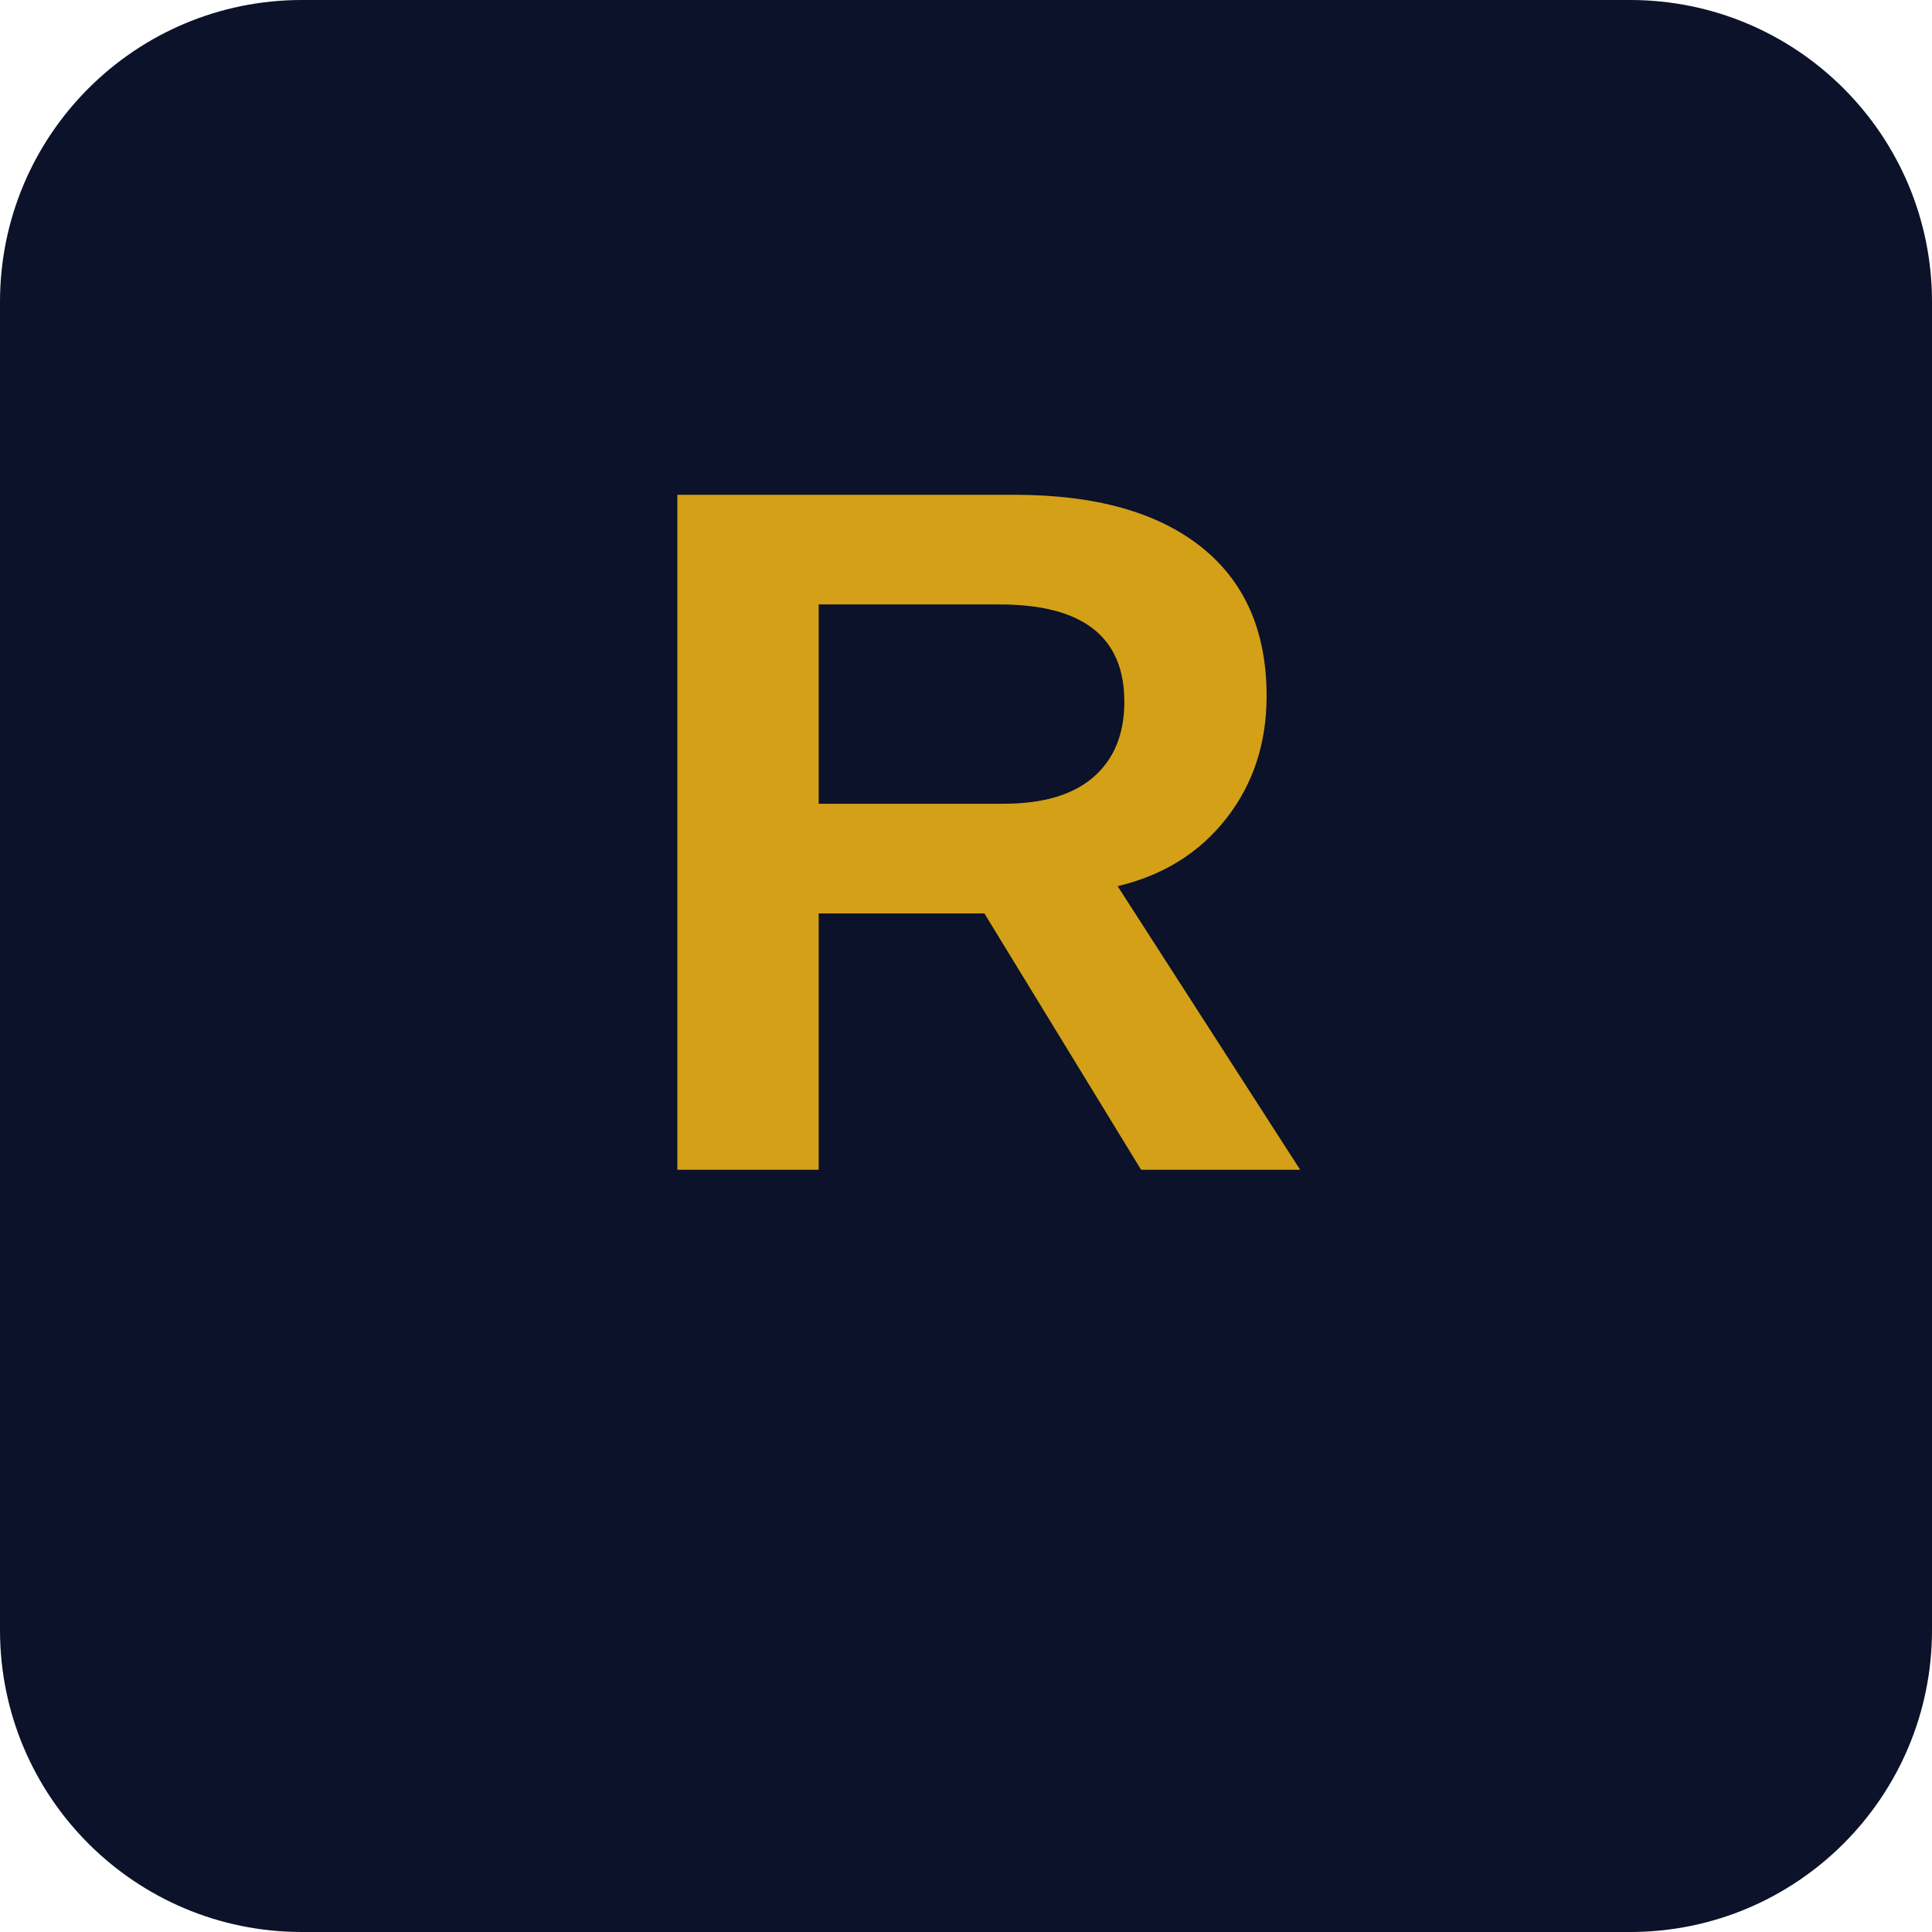
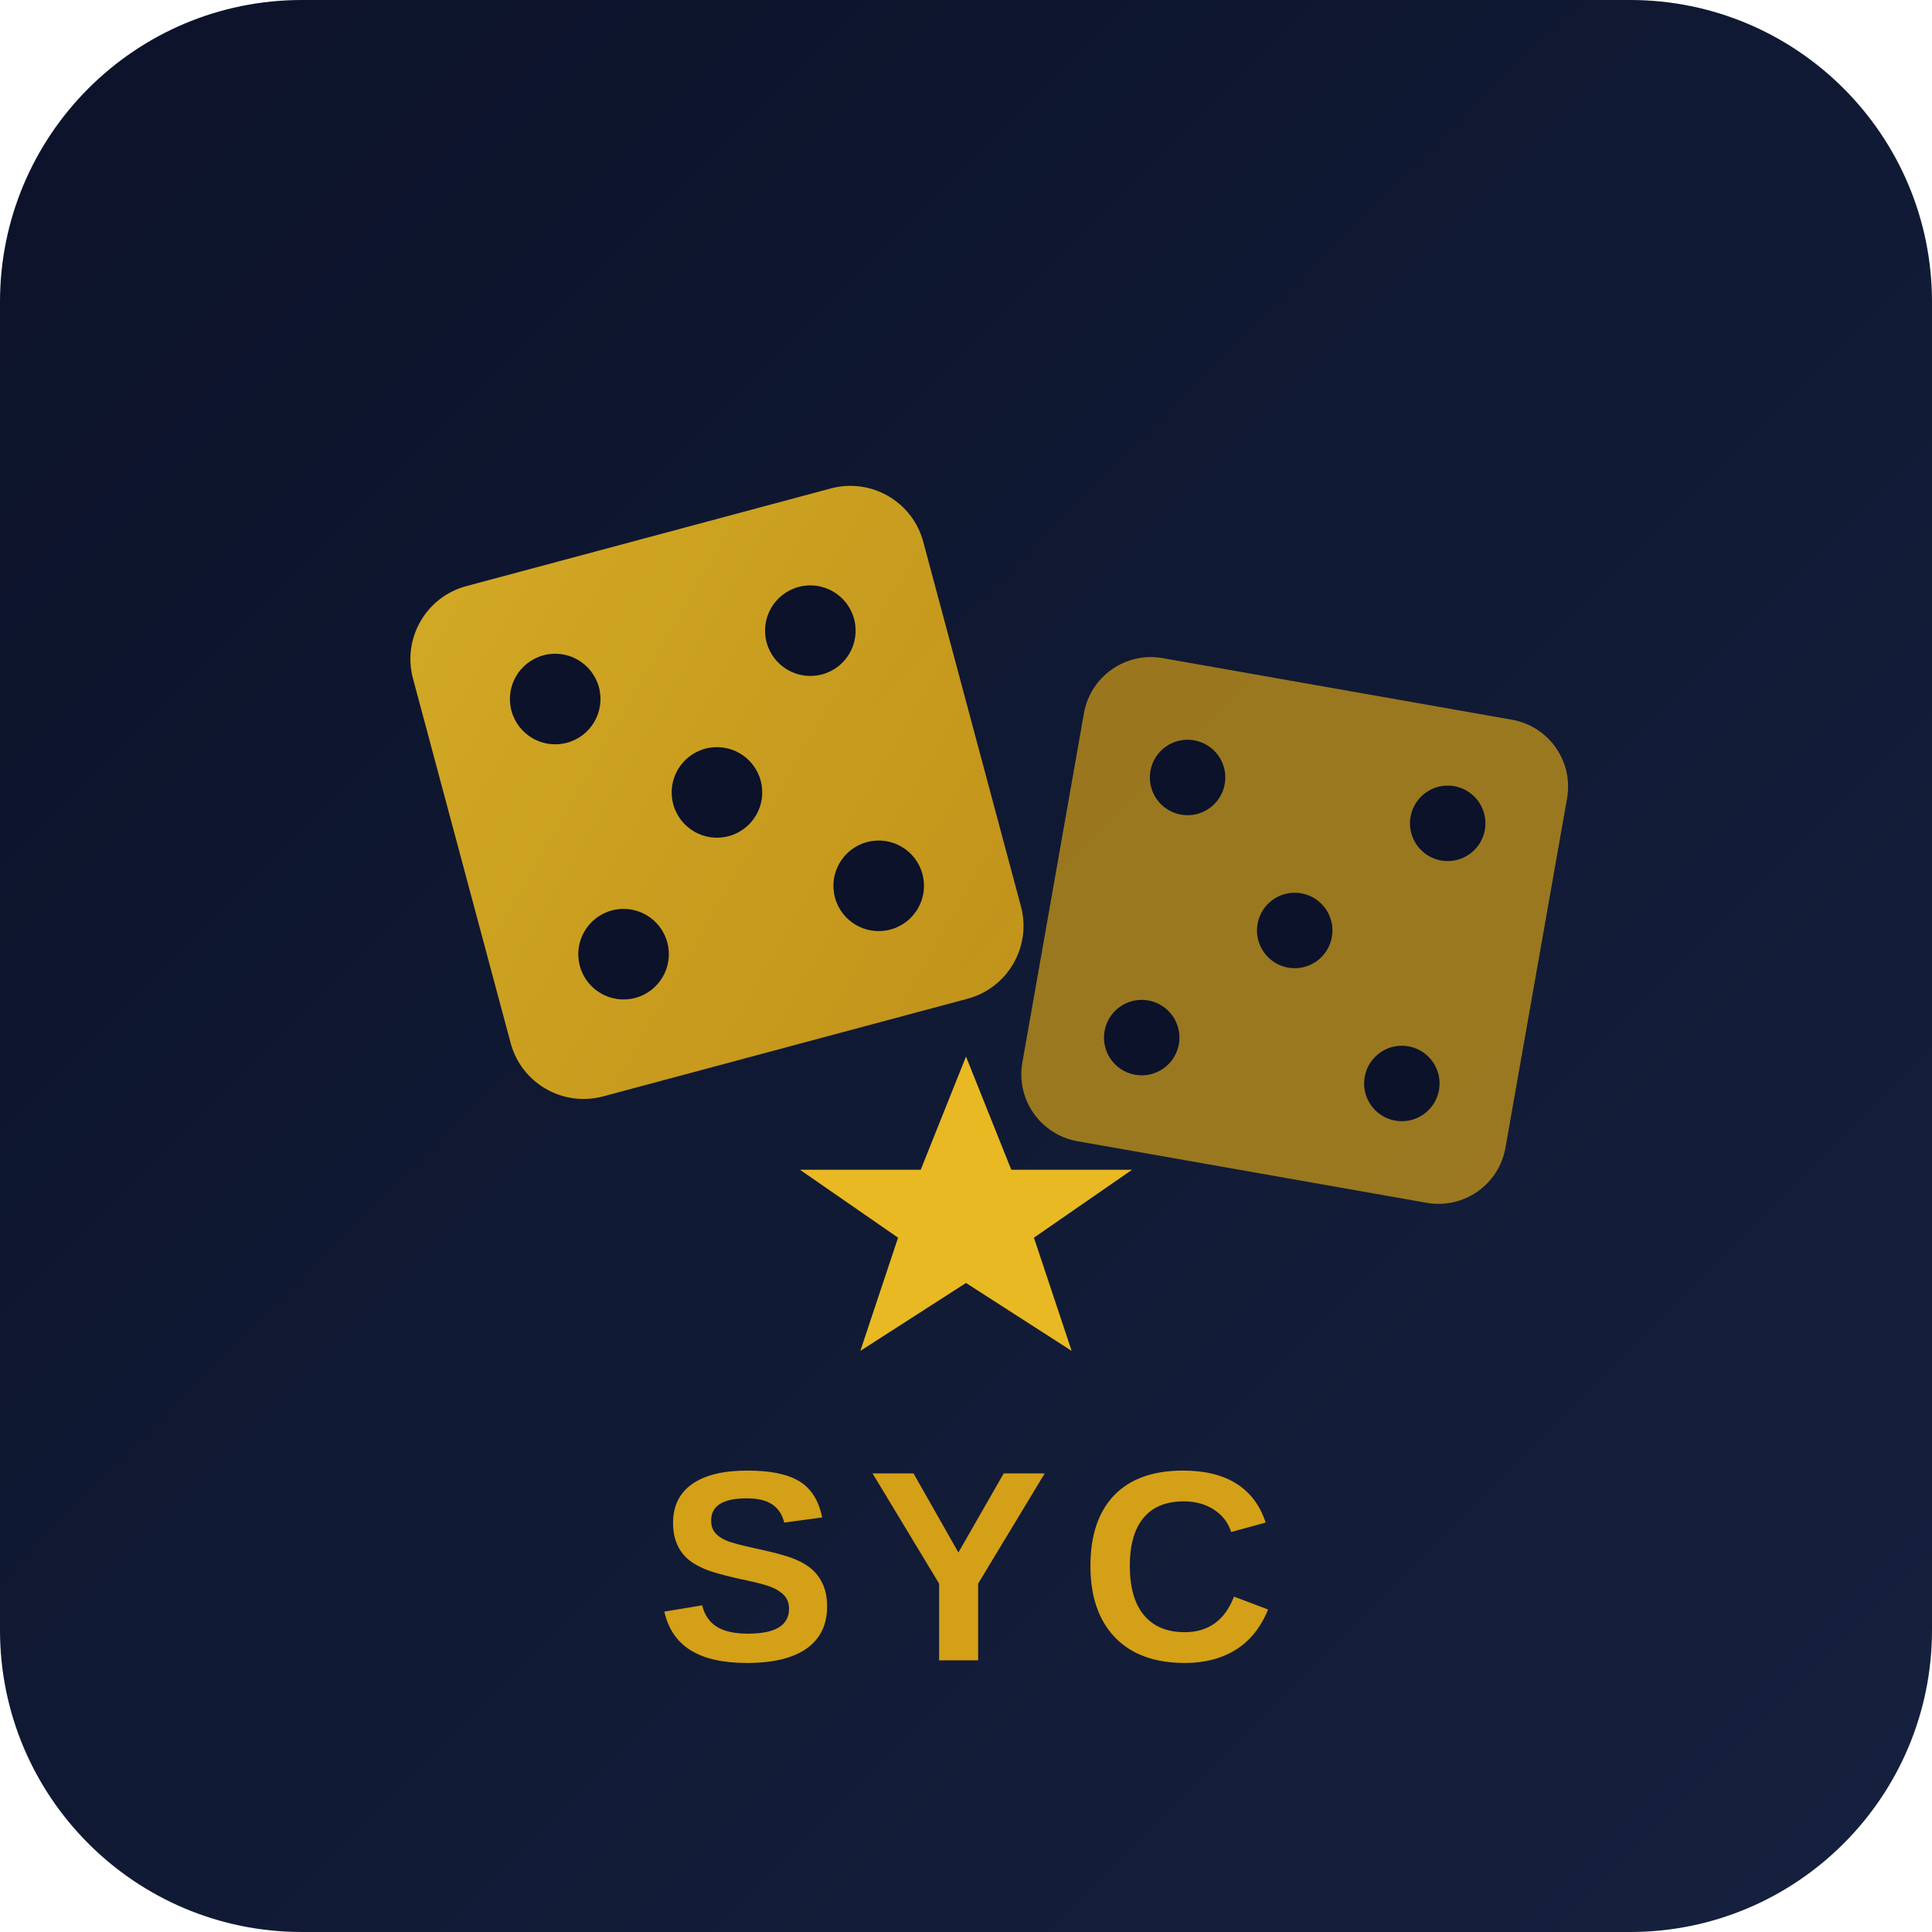
<svg xmlns="http://www.w3.org/2000/svg" viewBox="0 0 512 512">
-   <rect width="512" height="512" rx="80" fill="#0B1229" />
-   <text x="256" y="310" font-size="260" text-anchor="middle" fill="#D4A017" font-family="Arial,Helvetica,sans-serif" font-weight="bold">R</text>
+   <defs>
+     <linearGradient id="bg" x1="0" y1="0" x2="1" y2="1">
+       <stop offset="0%" stop-color="#0B1229" />
+       <stop offset="100%" stop-color="#16213F" />
+     </linearGradient>
+     <linearGradient id="gold" x1="0" y1="0" x2="1" y2="1">
+       <stop offset="0%" stop-color="#E8B923" />
+       <stop offset="100%" stop-color="#D4A017" />
+     </linearGradient>
+   </defs>
+   <rect width="512" height="512" rx="80" fill="url(#bg)" />
+   <g transform="translate(100, 120) rotate(-15, 90, 90)">
+     <rect x="20" y="20" width="140" height="140" rx="20" fill="url(#gold)" opacity="0.9" />
+     <circle cx="55" cy="55" r="12" fill="#0B1229" />
+     <circle cx="125" cy="55" r="12" fill="#0B1229" />
+     <circle cx="55" cy="125" r="12" fill="#0B1229" />
+     <circle cx="125" cy="125" r="12" fill="#0B1229" />
+     <circle cx="90" cy="90" r="12" fill="#0B1229" />
+   </g>
+   <g transform="translate(260, 160) rotate(10, 75, 75)">
+     <rect x="20" y="20" width="130" height="130" rx="18" fill="#D4A017" opacity="0.7" />
+     <circle cx="50" cy="50" r="10" fill="#0B1229" />
+     <circle cx="120" cy="50" r="10" fill="#0B1229" />
+     <circle cx="85" cy="85" r="10" fill="#0B1229" />
+     <circle cx="50" cy="120" r="10" fill="#0B1229" />
+     <circle cx="120" cy="120" r="10" fill="#0B1229" />
+   </g>
+   <polygon points="256,280 268,310 300,310 274,328 284,358 256,340 228,358 238,328 212,310 244,310" fill="#E8B923" />
+   <text x="256" y="440" font-size="72" text-anchor="middle" fill="#D4A017" font-family="Arial,Helvetica,sans-serif" font-weight="bold" letter-spacing="8">SYC</text>
</svg>
